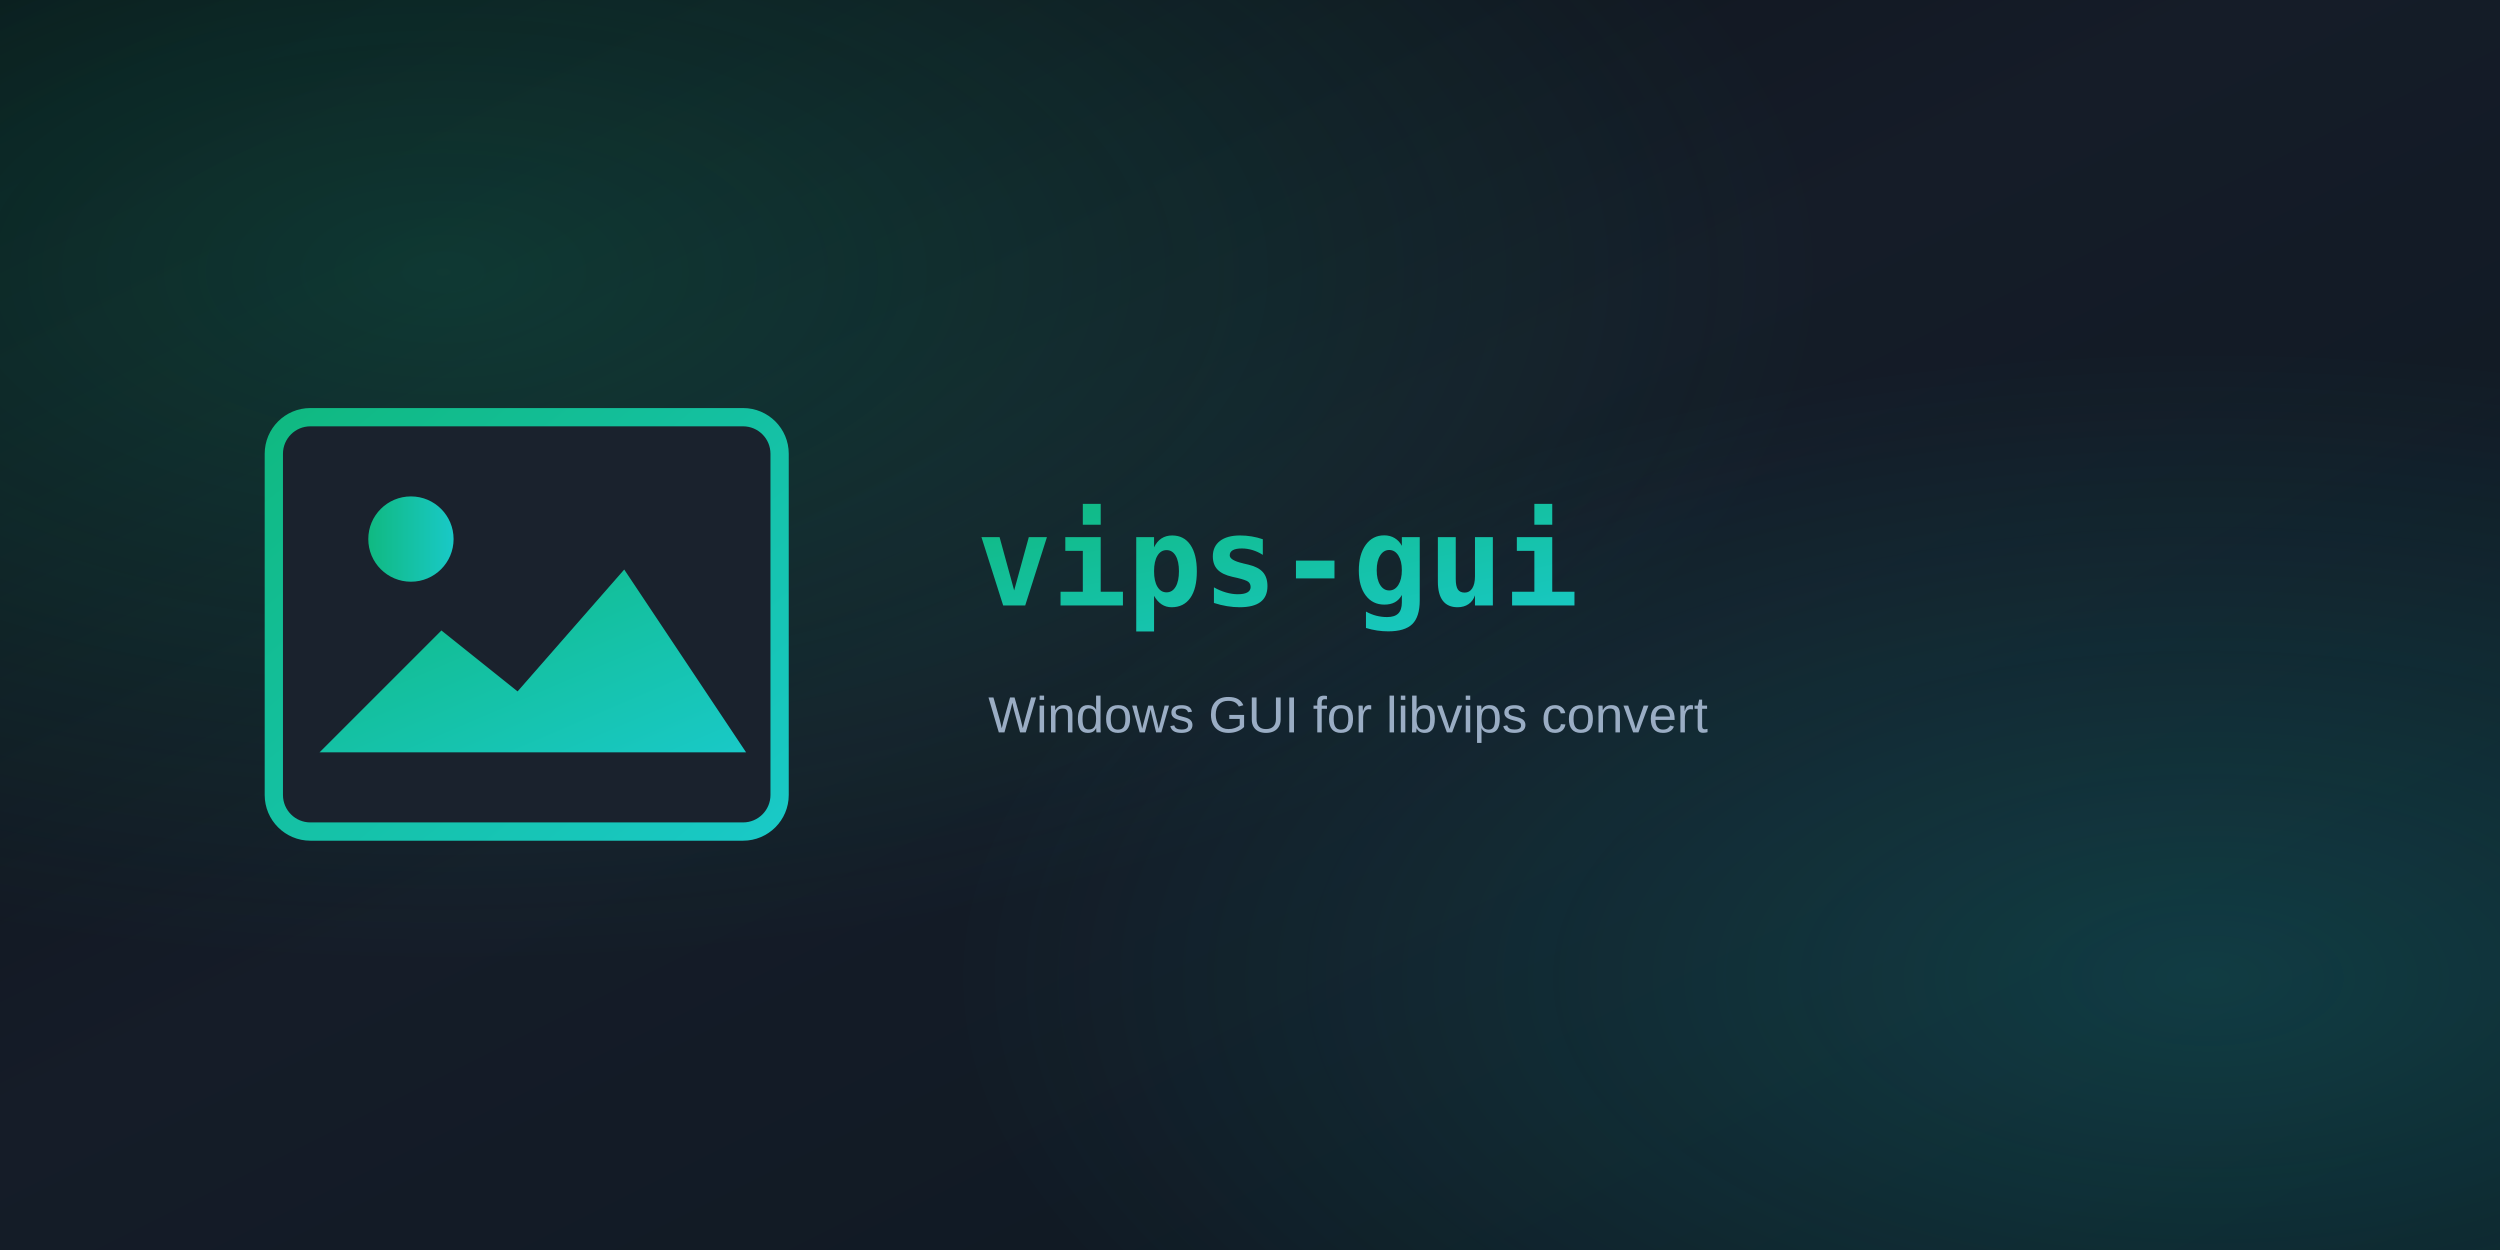
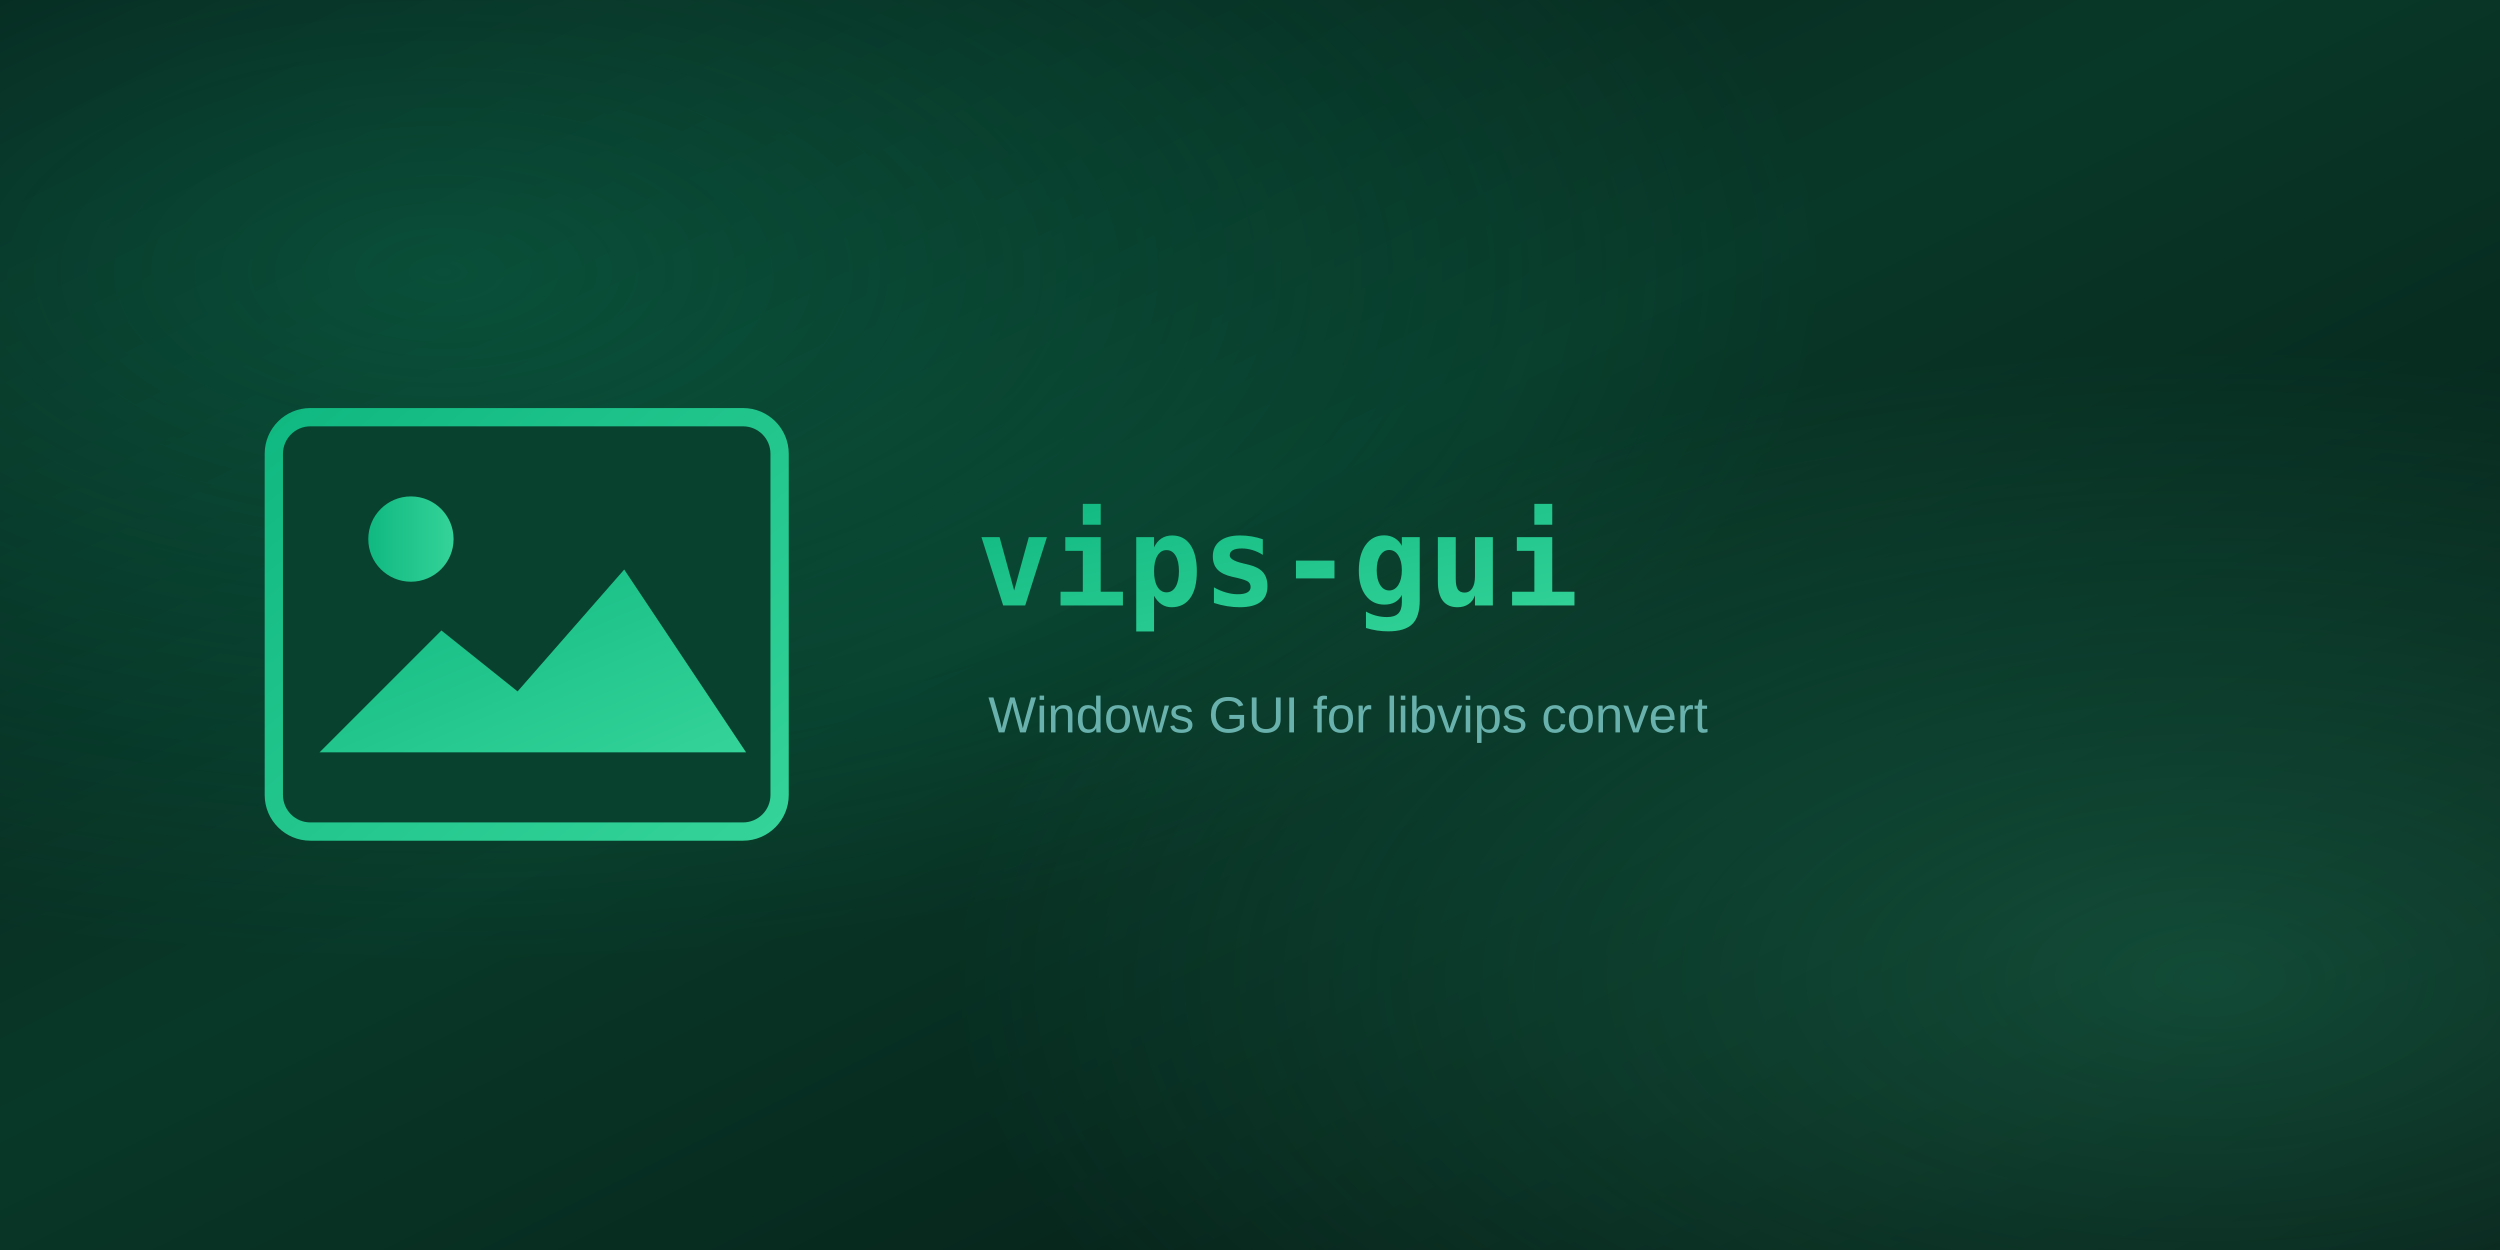
<svg xmlns="http://www.w3.org/2000/svg" viewBox="0 0 1280 640" width="1280" height="640" role="img" aria-label="vips-gui">
  <defs>
    <linearGradient id="ac" x1="0" y1="0" x2="1" y2="1">
      <stop offset="0" stop-color="#10b981" />
-       <stop offset="1" stop-color="#19c9c7" />
+       <stop offset="1" stop-color="#34d399" />
    </linearGradient>
    <linearGradient id="gWarm" x1="0%" y1="0%" x2="100%" y2="0%">
      <stop offset="0%" stop-color="#10b981" />
-       <stop offset="100%" stop-color="#19c9c7" />
+       <stop offset="100%" stop-color="#34d399" />
    </linearGradient>
    <linearGradient id="canvasGrad" x1="0%" y1="0%" x2="100%" y2="100%">
-       <stop offset="0%" stop-color="#0a0e14" />
-       <stop offset="45%" stop-color="#151c28" />
-       <stop offset="100%" stop-color="#0c1820" />
-     </linearGradient>
-     <linearGradient id="bg" x1="0" y1="0" x2="1" y2="1">
-       <stop offset="0" stop-color="#1e1b4b" />
-       <stop offset="0.55" stop-color="#0f3a4a" />
-       <stop offset="1" stop-color="#0f766e" />
+       <stop offset="0%" stop-color="#061714" />
+       <stop offset="45%" stop-color="#083828" />
+       <stop offset="100%" stop-color="#061410" />
    </linearGradient>
    <radialGradient id="glowA" cx="18%" cy="22%" r="55%">
-       <stop offset="0%" stop-color="#10b981" stop-opacity="0.22" />
+       <stop offset="0%" stop-color="#10b981" stop-opacity="0.28" />
      <stop offset="100%" stop-color="#10b981" stop-opacity="0" />
    </radialGradient>
    <radialGradient id="glowB" cx="88%" cy="78%" r="50%">
-       <stop offset="0%" stop-color="#19c9c7" stop-opacity="0.20" />
-       <stop offset="100%" stop-color="#19c9c7" stop-opacity="0" />
+       <stop offset="0%" stop-color="#34d399" stop-opacity="0.24" />
+       <stop offset="100%" stop-color="#34d399" stop-opacity="0" />
    </radialGradient>
  </defs>
  <rect width="1280" height="640" fill="url(#canvasGrad)" />
  <rect width="1280" height="640" fill="url(#glowA)" />
  <rect width="1280" height="640" fill="url(#glowB)" />
  <g transform="translate(70 120) scale(0.78)">
-     <rect x="90" y="120" width="332" height="272" rx="24" fill="#1a222d" stroke="url(#ac)" stroke-width="12" />
+     <rect x="90" y="120" width="332" height="272" rx="24" fill="#08422f" stroke="url(#ac)" stroke-width="12" />
    <circle cx="180" cy="200" r="28" fill="url(#gWarm)" />
    <path d="M120 340 L200 260 L250 300 L320 220 L400 340 Z" fill="url(#ac)" />
  </g>
  <text x="500" y="310" font-family="Consolas, Cascadia Mono, monospace" font-weight="700" font-size="64" fill="url(#ac)">vips-gui</text>
-   <text x="506" y="375" font-family="Segoe UI, Arial, sans-serif" font-size="26" fill="#9aadc4">Windows GUI for libvips convert</text>
+   <text x="506" y="375" font-family="Segoe UI, Arial, sans-serif" font-size="26" fill="#69b1ac">Windows GUI for libvips convert</text>
</svg>
